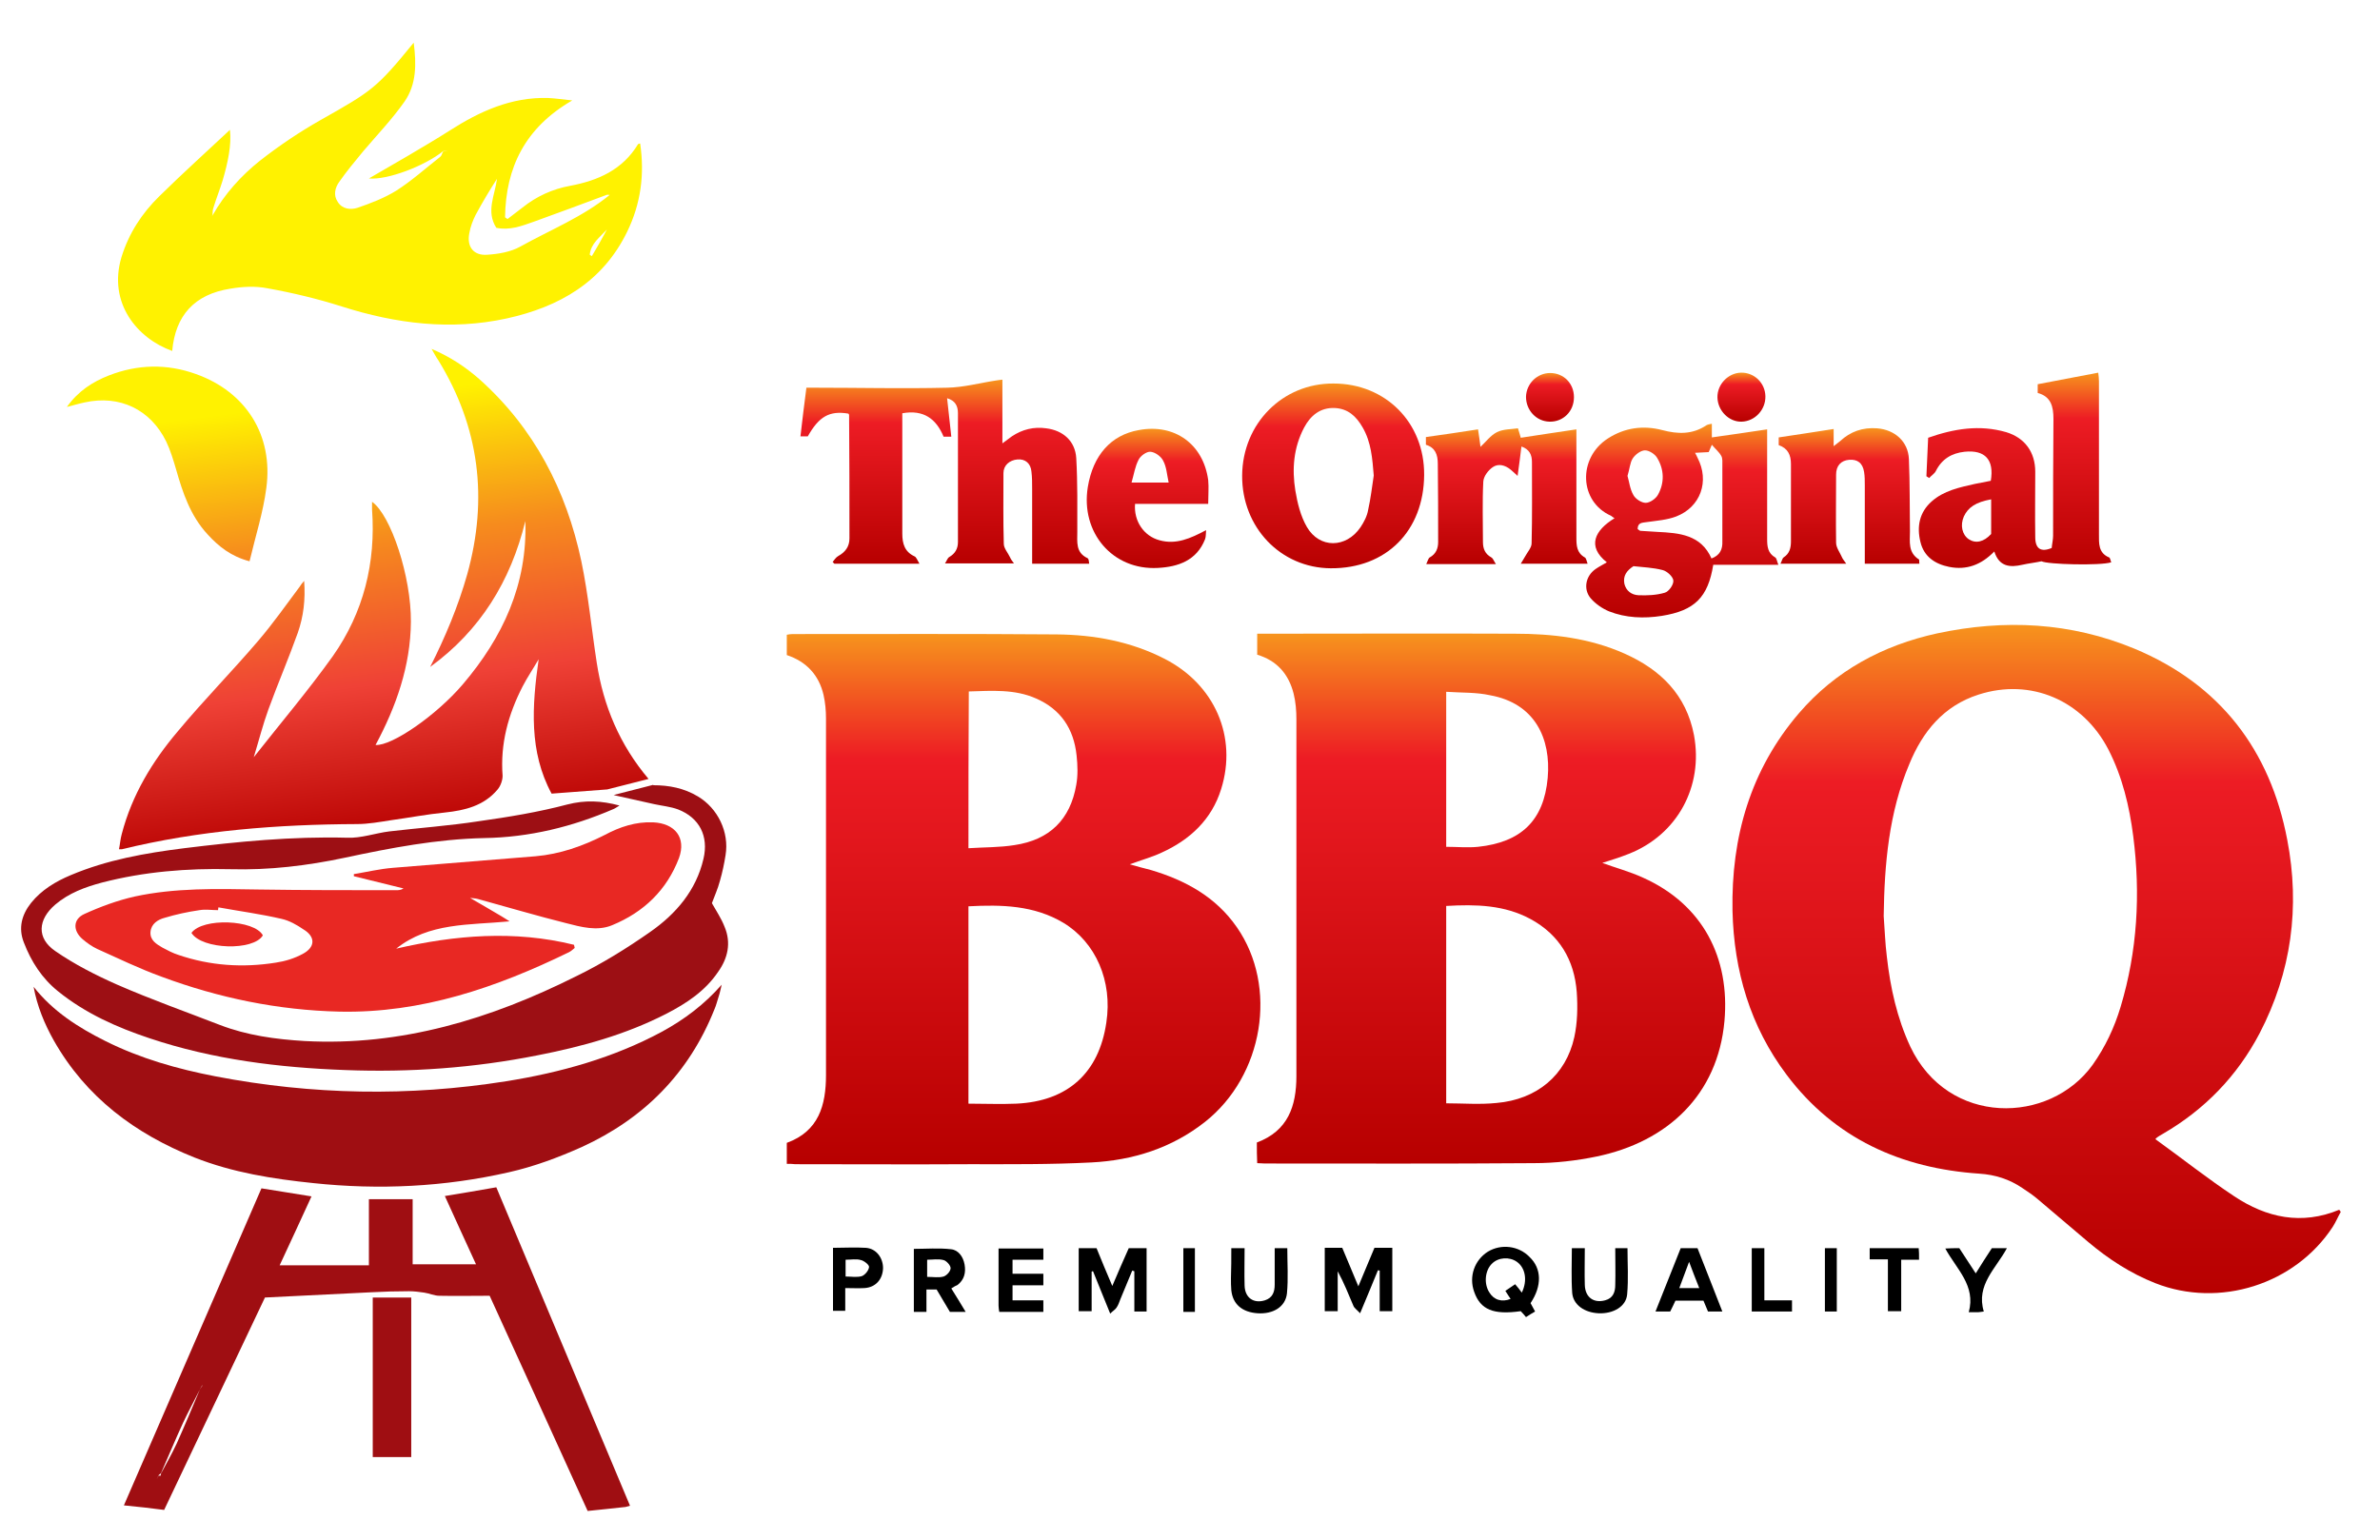
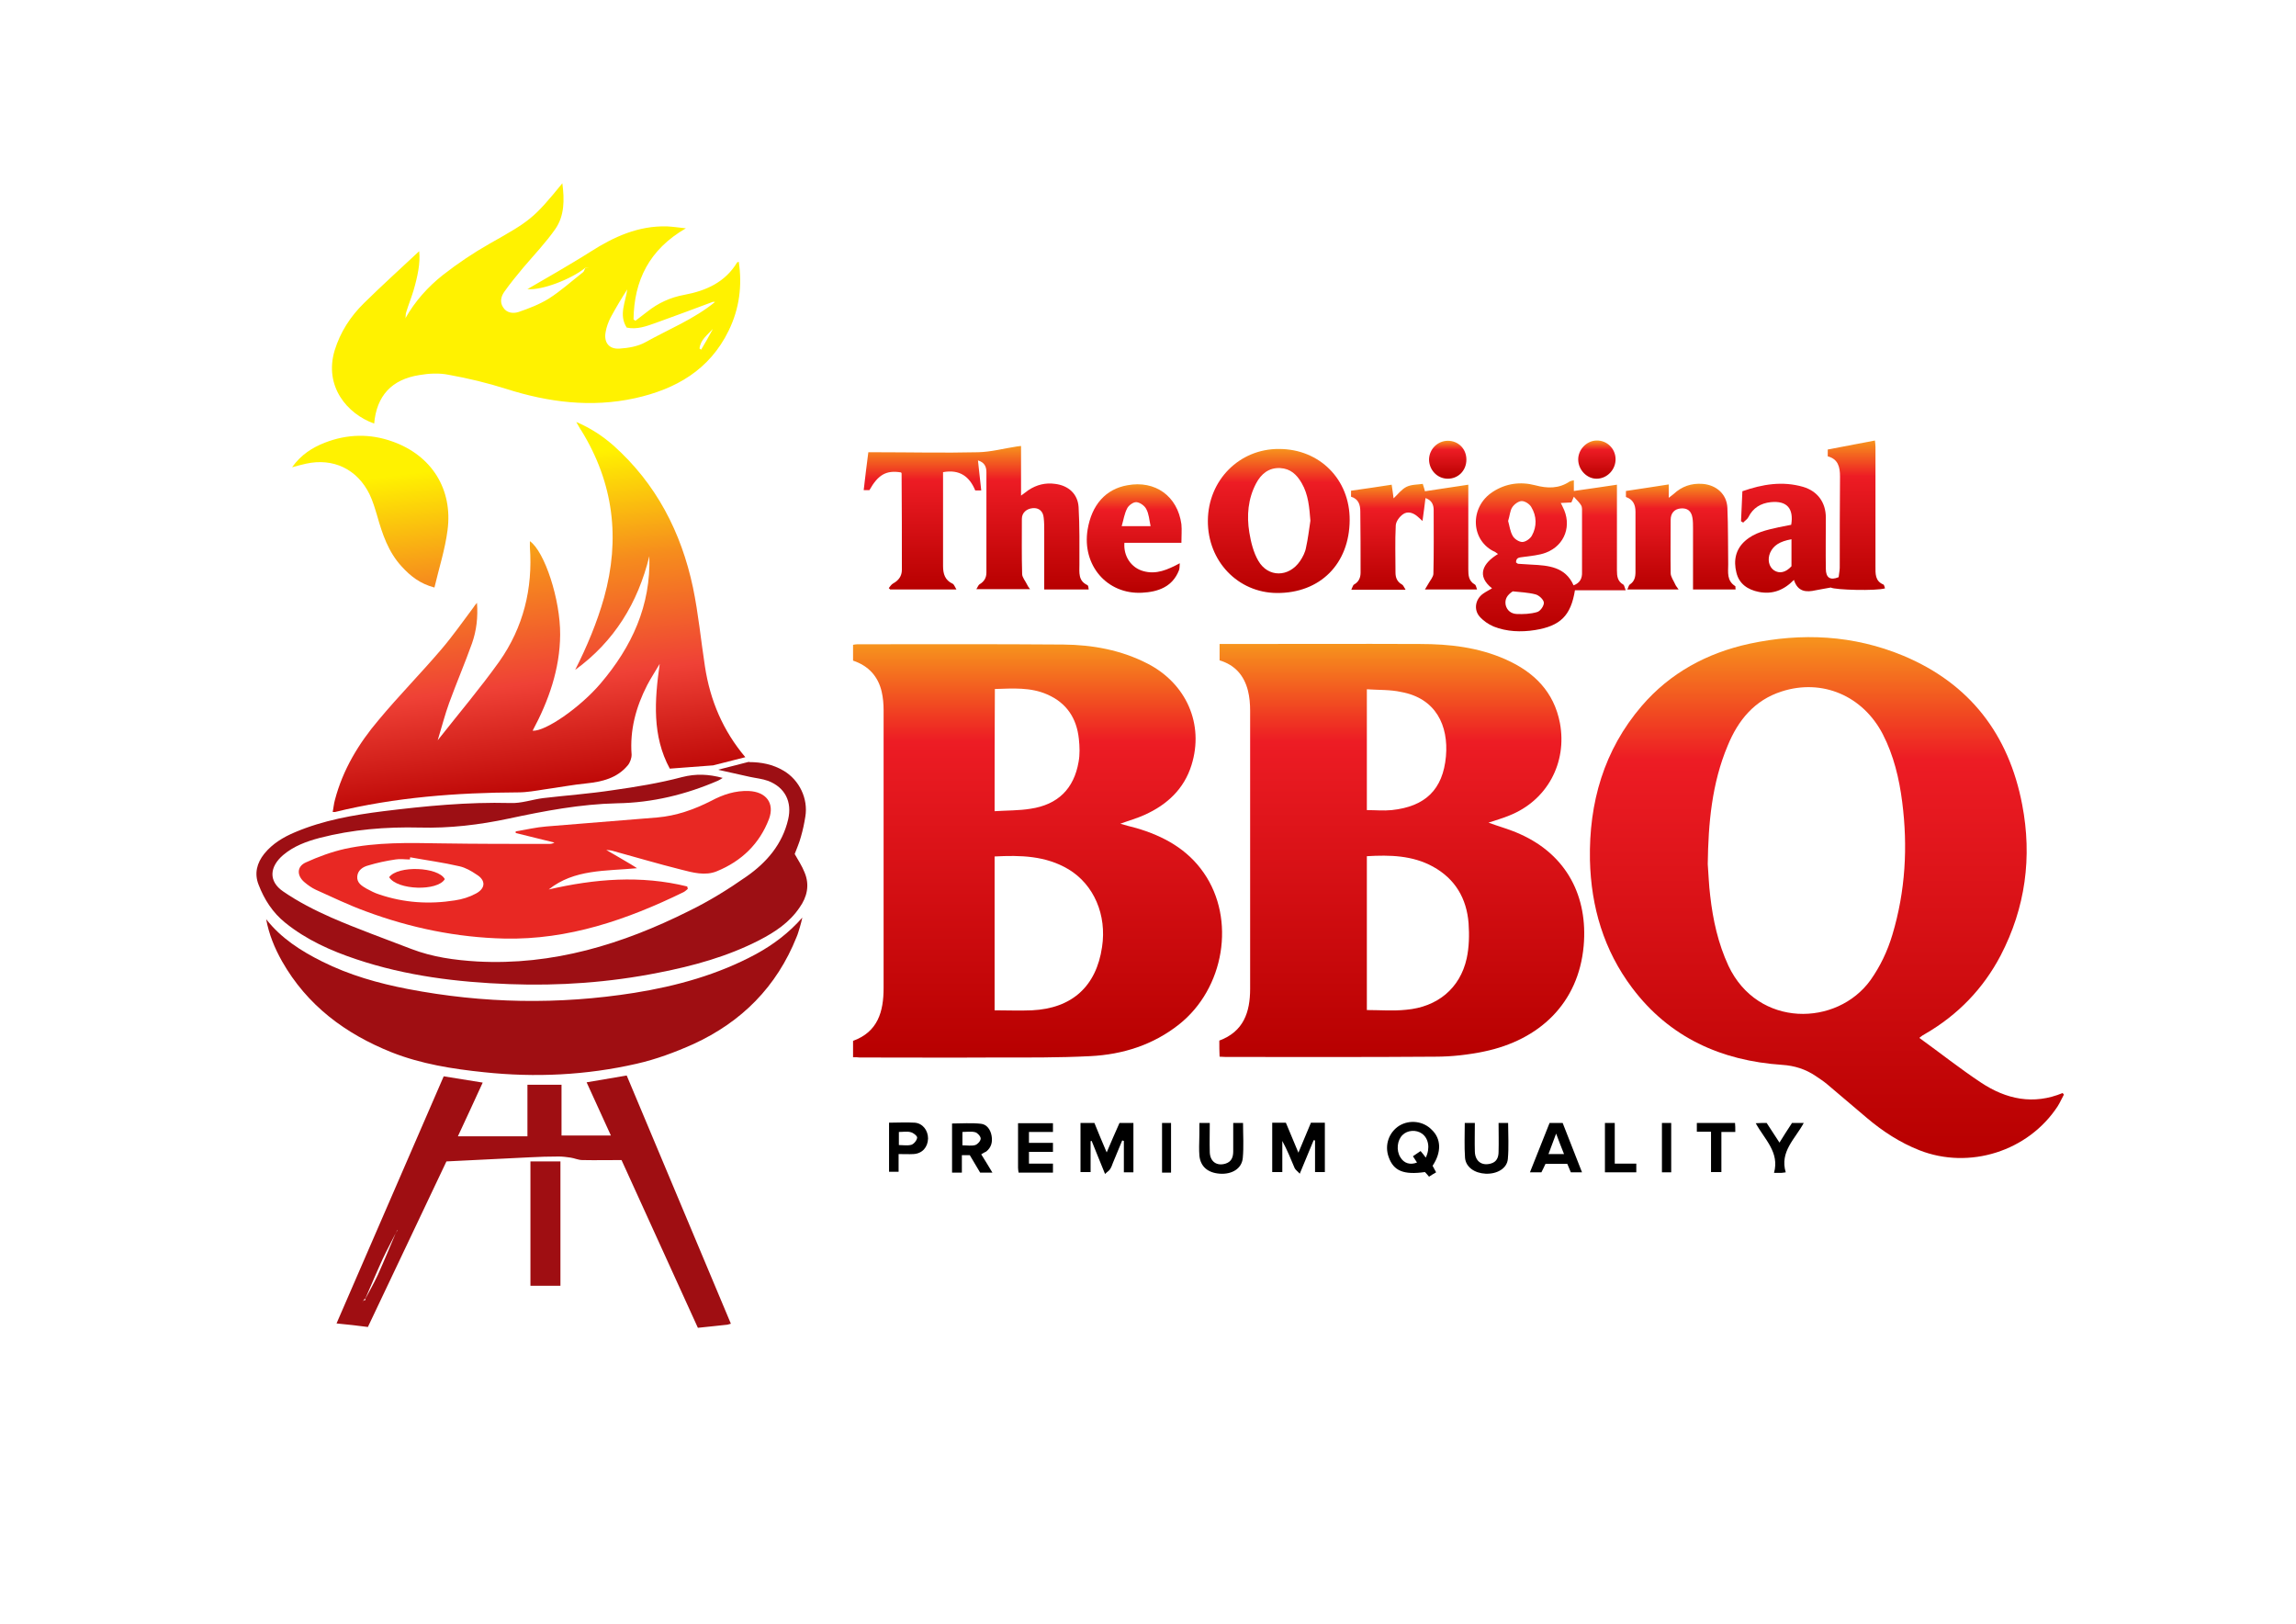
- <svg xmlns="http://www.w3.org/2000/svg" version="1.1" id="Layer_1" x="0px" y="0px" viewBox="88 55 680 440" style="enable-background:new 88 55 680 440;" xml:space="preserve" role="img" aria-labelledby="logo-title">
+ <svg xmlns="http://www.w3.org/2000/svg" version="1.1" id="Layer_1" x="0px" y="0px" viewBox="0 0 841.9 595.3" style="enable-background:new 0 0 841.9 595.3;" xml:space="preserve" role="img" aria-labelledby="logo-title">
  <style type="text/css">
	.st0{fill:url(#SVGID_1_);}
	.st1{fill:#9D0F14;}
	.st2{fill:url(#SVGID_2_);}
	.st3{fill:#9F0E12;}
	.st4{fill:#E82823;}
	.st5{fill:url(#SVGID_3_);}
	.st6{fill:url(#SVGID_4_);}
	.st7{fill:url(#SVGID_5_);}
	.st8{fill:url(#SVGID_6_);}
	.st9{fill:url(#SVGID_7_);}
	.st10{fill:url(#SVGID_8_);}
	.st11{fill:url(#SVGID_9_);}
	.st12{fill:url(#SVGID_10_);}
	.st13{fill:url(#SVGID_11_);}
	.st14{fill:url(#SVGID_12_);}
	.st15{fill:url(#SVGID_13_);}
	.st16{fill:url(#SVGID_14_);}
	.st17{fill:url(#SVGID_15_);}
</style>
  <g>
    <linearGradient id="SVGID_1_" gradientUnits="userSpaceOnUse" x1="198.496" y1="295.13" x2="171.688" y2="75.301">
      <stop offset="2.663895e-07" style="stop-color:#B70000" />
      <stop offset="0.202" style="stop-color:#EF4136" />
      <stop offset="0.389" style="stop-color:#F68C1D" />
      <stop offset="0.571" style="stop-color:#FFF200" />
    </linearGradient>
    <path class="st0" d="M258.5,244.4c-1.5-9.7-2.4-19.4-4.4-29c-4.3-20.3-13.5-38.1-29.2-52.1c-3.9-3.4-8.2-6.3-13.6-8.6   c0.9,1.5,1.3,2.4,1.9,3.2c11.8,19.2,14.3,39.6,8.3,61.2c-2.6,9.2-6.3,18-10.6,26.5c14.3-10.4,23-24.5,27.2-41.7   c0.6,18.1-6.4,33.2-17.9,46.7c-7.5,8.8-20.2,17.6-24.9,17.3c5.9-11,10-22.6,10.1-35.2c0.1-12.9-5.7-30.5-11.1-34.3   c0,0.8,0,1.5,0,2.2c1.1,15.2-2.4,29.4-11.2,41.9c-7,9.8-14.8,19-22.6,28.9c1.5-4.9,2.6-9.3,4.2-13.7c2.7-7.4,5.8-14.6,8.4-21.9   c1.6-4.6,2.2-9.4,1.8-14.8c-0.7,0.8-1,1.2-1.3,1.7c-3.9,5.2-7.6,10.5-11.8,15.4c-7.5,8.8-15.6,17-23,25.9   c-7.3,8.6-13.1,18.2-16,29.3c-0.4,1.4-0.5,2.9-0.8,4.4c0.5,0,0.7,0,0.8,0c22.1-5.4,44.6-7.1,67.2-7.2c3.2,0,6.5-0.6,9.7-1.1   c5.1-0.7,10.3-1.7,15.4-2.2c5.7-0.6,11.1-1.9,15-6.5c0.9-1,1.5-2.7,1.5-4c-0.7-9.1,1.6-17.5,5.7-25.5c1.4-2.7,3.1-5.2,4.6-7.8   c-1.9,13.4-2.8,26.4,3.7,38.4c5.5-0.4,10.7-0.8,15.9-1.2l11.8-3C265.1,267.9,260.4,256.8,258.5,244.4z" />
    <g>
      <path class="st1" d="M295,319.8c-0.9-2.3-2.3-4.4-3.6-6.7c0.7-1.9,1.7-4.1,2.3-6.4c0.7-2.4,1.2-4.8,1.6-7.3    c1.1-6.6-2.2-13.4-7.9-16.8c-4-2.4-8.3-3.2-12.7-3.2c0,0,0,0-0.1-0.1l-11.3,2.9c0.1,0,0.2,0,0.4,0.1c3.7,0.8,7.5,1.7,11.2,2.5    c2.3,0.5,4.6,0.7,6.8,1.5c6.2,2.4,8.8,7.7,7.3,14.1c-2.1,9.1-7.9,15.8-15.2,20.9c-6.7,4.7-13.8,9.1-21.2,12.7    c-24.4,12.2-49.9,20-77.6,18.5c-8.3-0.5-16.4-1.6-24.2-4.6c-9.8-3.8-19.7-7.3-29.3-11.5c-6.1-2.7-12.2-5.8-17.7-9.6    c-5.4-3.7-5-9,0-13.3c3.9-3.3,8.5-5,13.4-6.3c12-3.1,24.3-4.1,36.7-3.8c11,0.3,21.9-1,32.7-3.3c13.1-2.8,26.2-5.3,39.7-5.6    c12.9-0.2,25.2-3.2,37-8.3c0.5-0.2,1-0.6,1.7-1c-5.2-1.4-9.8-1.6-14.9-0.3c-8.3,2.2-16.9,3.6-25.4,4.8c-8.5,1.3-17,1.9-25.5,2.9    c-4,0.5-8.1,2-12.1,1.8c-15.6-0.4-31.1,1.1-46.5,3c-11.1,1.4-22,3.3-32.4,7.7c-4.3,1.8-8.3,4.2-11.3,7.9    c-2.7,3.4-3.7,7.2-2.1,11.3c2.1,5.5,5.2,10.3,9.8,14c7.8,6.3,16.8,10.3,26.1,13.4c18.2,6.1,37,8.4,56,9.1    c18.4,0.7,36.7-0.6,54.8-4.2c12.8-2.5,25.2-5.9,36.9-11.9c5.8-3,11.1-6.5,14.8-12C295.9,328.9,297,324.5,295,319.8z" />
      <path class="st1" d="M228.3,354.3c-0.1-0.2-0.2-0.5-0.3-0.7c3.3-1.8,6.5-3.5,9.8-5.3C236,352.7,232.5,354.2,228.3,354.3z" />
      <path class="st1" d="M257.4,347.9c-3.2,1-6.6,2-10,3c4.2-5.2,8.1-10.7,15.4-12.2C261,341.8,259.3,344.7,257.4,347.9z" />
      <path class="st1" d="M280.6,337c-2.5,1.6-5.3,2.8-8,4.3c0,0-0.1,0.1-0.1,0.1l0,0.1l0-0.1c0.1,0,0.1,0,0.2-0.1    c3.5-5,7.1-10,10.6-15c0.2,0.1,0.4,0.1,0.7,0.2c0.5,2,1,4,1.6,6.5C284,334.2,282.4,335.8,280.6,337z" />
    </g>
    <linearGradient id="SVGID_2_" gradientUnits="userSpaceOnUse" x1="217.837" y1="292.772" x2="191.029" y2="72.942">
      <stop offset="2.663895e-07" style="stop-color:#B70000" />
      <stop offset="0.202" style="stop-color:#EF4136" />
      <stop offset="0.389" style="stop-color:#F68C1D" />
      <stop offset="0.571" style="stop-color:#FFF200" />
    </linearGradient>
    <path class="st2" d="M148.7,116.6c3.5-6.2,8.2-11.4,13.6-15.7c5.5-4.3,11.3-8.2,17.3-11.6c14.7-8.3,16-9.1,26.6-22.1   c0.8,6.1,0.8,11.9-2.6,16.8c-3.5,5-7.8,9.5-11.8,14.2c-2.4,2.9-4.8,5.8-6.9,8.8c-1.2,1.7-1.7,3.8-0.4,5.7c1.3,2.1,3.7,2.3,5.6,1.7   c3.8-1.3,7.7-2.8,11.1-4.9c4.4-2.8,8.4-6.4,12.6-9.7c0.4-0.3,0.5-1,0.8-1.5c0.5-0.1,1-0.2,1.5-0.3c0,0-0.1,0.1-0.1,0.1   c0-0.1,0-0.1,0-0.2c0,0,0.1,0.1,0.1,0.1c-0.5,0.1-1,0.1-1.5,0.2c-5.2,4.2-15.9,8.3-21.2,7.8c4-2.3,7.6-4.4,11.2-6.5   c4-2.4,8-4.7,11.9-7.2c8.6-5.5,17.6-9.6,28.1-9.3c2,0.1,4.1,0.4,6.9,0.7c-13.5,7.8-19,19.2-19.2,33.4c0.2,0.2,0.5,0.3,0.7,0.5   c1.4-1.1,2.9-2.2,4.3-3.3c4-3.2,8.6-5.3,13.6-6.2c8-1.5,15-4.6,19.4-11.9c0.1-0.1,0.3-0.1,0.6-0.2c1.3,8.8,0.2,17.2-3.7,25.2   c-7,14.4-19.4,21.5-34.4,24.8c-16,3.5-31.7,1.5-47.1-3.4c-6.9-2.2-14-3.9-21.2-5.2c-3.5-0.7-7.2-0.5-10.7,0.1   c-10.2,1.6-15.7,7.6-16.6,17.8c-10-3.6-18.4-13.7-14.5-26.8c2.1-6.8,5.8-12.5,10.8-17.4c6.7-6.6,13.7-12.9,20.2-19   c0.5,4.3-0.6,9.4-2.1,14.5c-0.8,2.6-1.8,5.1-2.6,7.7C148.7,115,148.8,115.8,148.7,116.6c0-0.1,0-0.1-0.1-0.1   C148.6,116.6,148.6,116.6,148.7,116.6z M261.4,120.6c-2,2.2-4.6,4-4.9,7.2c0.2,0.1,0.4,0.3,0.6,0.4   C258.6,125.7,260,123.2,261.4,120.6C261.4,120.7,261.4,120.6,261.4,120.6z M262.2,110.7c-0.3,0-0.7-0.1-0.9,0   c-7,2.6-13.9,5.2-20.9,7.7c-3.4,1.2-6.8,2.5-10.6,1.7c-3-4.7-0.4-9.3,0.2-14c-2.2,3.4-4.2,6.8-6.1,10.3c-0.8,1.6-1.5,3.4-1.8,5.2   c-0.8,3.9,1.2,6.5,5.1,6.2c3.2-0.2,6.7-0.8,9.4-2.3C245.2,120.7,254.5,117,262.2,110.7c0,0-0.1,0-0.1,0c0-0.1,0-0.1,0-0.2   C262.2,110.6,262.2,110.7,262.2,110.7z" />
    <path class="st3" d="M97.6,337c5.5,7,12.7,11.6,20.5,15.5c10,5,20.6,8,31.5,10.1c27.6,5.3,55.2,5.8,83,1.4   c15.6-2.5,30.7-6.7,44.6-14.2c6.4-3.5,12.1-7.8,17-13.4c-0.3,1.2-0.5,2.3-0.9,3.5c-0.4,1.2-0.7,2.5-1.2,3.6   c-7.3,18.3-20.2,31.2-37.9,39.3c-6.7,3-13.7,5.6-20.8,7.2c-18.4,4.2-37.1,5.1-55.9,3.1c-11.6-1.2-23-3-33.9-7.3   c-17-6.8-31-17.2-40.2-33.4C100.7,347.6,98.6,342.5,97.6,337z" />
    <path class="st4" d="M274.6,290c-5-0.2-9.5,1.3-13.8,3.6c-6.3,3.2-12.8,5.5-19.8,6.1c-13.6,1.1-27.1,2.2-40.7,3.3   c-3.8,0.3-7.5,1.2-11.2,1.8c0,0.2,0,0.4,0,0.6c4.7,1.2,9.5,2.3,14.2,3.5c-0.8,0.5-1.5,0.5-2.2,0.5c-13.2,0-26.3,0-39.4-0.2   c-11.8-0.2-23.6-0.5-35.2,2c-4.9,1.1-9.8,2.9-14.4,5c-3.3,1.5-3.3,4.8-0.5,7.2c1.3,1.1,2.7,2.1,4.2,2.8c6,2.7,12,5.6,18.3,7.9   c16.4,6.1,33.4,9.6,50.9,10c23.4,0.5,44.9-6.9,65.6-17c0.6-0.3,1.1-0.8,1.6-1.2c-0.1-0.3-0.1-0.6-0.2-0.9   c-17-4.2-33.9-2.8-50.8,1.1c9.4-7.5,20.8-6.7,32.4-7.8c-1.2-0.8-1.8-1.1-2.4-1.5c-3-1.8-6-3.5-8.9-5.2c0.7,0.1,1.5,0.1,2.2,0.3   c8.4,2.3,16.8,4.8,25.2,6.9c4.3,1.1,8.9,2.4,13.2,0.6c9-3.7,15.6-10,19.1-19.2C284.1,294.4,280.9,290.3,274.6,290z M174.5,327.6   c-2.4,1.3-5,2.1-7.7,2.5c-9.4,1.5-18.7,0.9-27.8-2.2c-1.6-0.5-3.1-1.3-4.6-2.1c-1.7-1-3.6-2.1-3.4-4.5c0.2-2.3,2.1-3.5,4-4   c3.3-1,6.6-1.7,10-2.2c1.7-0.3,3.5,0,5.3,0c0-0.3,0.1-0.6,0.1-0.8c6,1.1,12.1,1.9,18.1,3.3c2.2,0.5,4.3,1.7,6.2,3   C178.2,322.7,178.1,325.7,174.5,327.6z" />
    <path class="st3" d="M123.4,485.2c13.2-30.4,26.2-60.4,39.3-90.6c4.8,0.8,9.5,1.5,14.3,2.3c-3,6.6-6,13-9.1,19.7   c8.6,0,16.9,0,25.5,0c0-6.3,0-12.4,0-18.9c4.1,0,8.2,0,12.5,0c0,6,0,12.2,0,18.6c6,0,11.9,0,18.1,0c-3-6.5-5.9-12.9-8.9-19.5   c4.9-0.8,9.6-1.6,14.7-2.5c12.7,30.2,25.4,60.5,38.2,91c-0.8,0.2-1.2,0.4-1.7,0.4c-3.4,0.4-6.8,0.7-10.4,1.1   c-9.3-20.5-18.6-40.9-28-61.5c-4.8,0-9.6,0.1-14.4,0c-1.4,0-2.9-0.7-4.3-0.9c-1.4-0.2-2.9-0.4-4.3-0.4c-3.6,0-7.2,0.1-10.8,0.3   c-10,0.5-20.1,1-30.4,1.5c-9.4,19.9-19.1,40.2-28.8,60.7C131.2,486,127.5,485.6,123.4,485.2z M132.8,477.7c0.2-0.3,0.3-0.7,0.5-1   c0.2,0,0.4,0,0.6,0c0-0.2,0.1-0.4,0.1-0.6c1.5-2.8,3.1-5.6,4.5-8.6c2.3-5.1,4.4-10.2,6.6-15.4c0.2-0.4,0.5-0.7,0.7-1.1   c0,0,0-0.1-0.1-0.1c0,0,0,0.1,0,0.1c-0.2,0.4-0.4,0.7-0.6,1.1c-1.6,3.2-3.3,6.3-4.8,9.5c-2.2,4.8-4.2,9.6-6.3,14.4   c-0.2,0.2-0.5,0.4-0.7,0.6C133.1,477.1,132.9,477.4,132.8,477.7C132.8,477.9,132.9,477.9,132.8,477.7   C132.8,478,132.8,477.9,132.8,477.7z" />
    <linearGradient id="SVGID_3_" gradientUnits="userSpaceOnUse" x1="150.534" y1="300.979" x2="123.726" y2="81.15">
      <stop offset="2.663895e-07" style="stop-color:#B70000" />
      <stop offset="0.202" style="stop-color:#EF4136" />
      <stop offset="0.389" style="stop-color:#F68C1D" />
      <stop offset="0.571" style="stop-color:#FFF200" />
    </linearGradient>
    <path class="st5" d="M107.1,171.3c3.3-4.6,7.4-7.2,12-9c8.2-3.2,16.6-3.4,24.9-0.4c14.3,5.1,22.1,17.5,20.1,32.5   c-0.9,7-3.1,13.8-4.8,21c-5.3-1.4-8.8-4.2-12-7.7c-4.9-5.3-7.1-11.9-9-18.6c-0.8-2.7-1.6-5.4-2.8-7.9c-4.5-9.2-13.3-13.4-23.3-11.2   C110.7,170.3,109.1,170.8,107.1,171.3z" />
    <path class="st3" d="M194.5,425.8c3.5,0,7.2,0,11,0c0,15.1,0,30.3,0,45.6c-3.7,0-7.1,0-11,0C194.5,456.2,194.5,441.1,194.5,425.8z" />
    <path d="M466.5,411.6c1.7,0,3.3,0,5,0c1.5,3.5,2.9,7,4.6,11c1.7-4,3.1-7.5,4.6-11c1.7,0,3.3,0,5.1,0c0,6,0,12,0,18.1c-1.1,0-2.2,0-3.6,0   c0-3.9,0-7.7,0-11.6c-0.2,0-0.4-0.1-0.5-0.1c-1.6,3.9-3.2,7.8-5.1,12.3c-0.8-0.9-1.6-1.4-1.9-2.1c-1.4-3.3-2.7-6.6-4.5-9.9   c0,3.8,0,7.5,0,11.4c-1.4,0-2.5,0-3.7,0C466.5,423.7,466.5,417.7,466.5,411.6z" />
    <path d="M405.2,430.4c-1.8-4.5-3.4-8.3-4.9-12.1c-0.1,0-0.3,0-0.4,0.1c0,3.7,0,7.4,0,11.3c-1.3,0-2.4,0-3.7,0c0-5.9,0-11.9,0-18   c1.7,0,3.4,0,5.1,0c1.4,3.4,2.8,6.9,4.5,10.8c1.6-3.8,3.1-7.2,4.7-10.8c1.6,0,3.2,0,5.1,0c0,6.1,0,12,0,18.1c-1.1,0-2.2,0-3.5,0   c0-3.9,0-7.7,0-11.5c-0.2-0.1-0.4-0.1-0.6-0.2c-1.1,2.7-2.3,5.5-3.4,8.2c-0.3,0.8-0.6,1.7-1.1,2.4   C406.6,429.3,406,429.6,405.2,430.4z" />
    <path d="M525.3,427.4c0.4,0.8,0.8,1.4,1.3,2.4c-0.9,0.5-1.7,1-2.6,1.6c-0.5-0.6-1-1.2-1.5-1.7c-7.8,1.1-11.5-0.4-13.3-5.5   c-1.6-4.4,0.1-9.1,3.9-11.5c3.8-2.3,8.8-1.7,11.9,1.5C528.5,417.5,528.6,422.5,525.3,427.4z M522.8,424.4c1.7-3.5,1-7.1-1.4-8.8   c-2.1-1.5-5.3-1.3-7.1,0.5c-2,1.9-2.4,5.7-0.8,8.2c1.3,2.2,3.6,2.9,6.1,1.9c-0.5-0.7-0.9-1.4-1.5-2.3c1-0.7,1.9-1.3,2.8-1.9   C521.7,422.9,522.2,423.6,522.8,424.4z" />
    <path d="M359.8,423.2c1.4,2.3,2.7,4.3,4.1,6.7c-1.7,0-2.9,0-4.5,0c-1.2-2-2.5-4.2-3.8-6.4c-0.9,0-1.8,0-2.9,0c0,2.2,0,4.2,0,6.4   c-1.3,0-2.4,0-3.6,0c0-5.9,0-11.9,0-18c3.5,0,7.1-0.3,10.6,0.1c2.1,0.2,3.5,2.1,3.9,4.4c0.4,2.3-0.1,4.3-2,5.8   C361.1,422.4,360.6,422.7,359.8,423.2z M352.9,419.9c1.7,0,3.3,0.3,4.7-0.1c0.9-0.3,2-1.5,2-2.4c0-0.8-1.2-2.1-2-2.3   c-1.5-0.4-3.1-0.1-4.7-0.1C352.9,416.7,352.9,418.1,352.9,419.9z" />
    <path d="M565.2,429.8c-1.4,0-2.6,0-4.2,0c2.4-6.1,4.8-12.1,7.2-18.1c1.6,0,3.1,0,4.8,0c2.3,5.9,4.7,11.9,7.1,18.1   c-1.5,0-2.7,0-4.1,0c-0.4-0.9-0.8-1.9-1.3-3.1c-2.6,0-5.2,0-8,0C566.2,427.7,565.8,428.7,565.2,429.8z M570.6,415.6   c-1,2.7-1.9,5.1-2.8,7.5c2,0,3.7,0,5.7,0C572.5,420.6,571.6,418.3,570.6,415.6z" />
    <path d="M439.8,411.7c1.4,0,2.5,0,3.8,0c0,3.7-0.1,7.2,0,10.7c0.1,3.5,2.6,5.2,5.8,4.2c2.2-0.7,2.8-2.4,2.8-4.5c0-3.4,0-6.8,0-10.4   c1.3,0,2.4,0,3.6,0c0,4.4,0.3,8.7-0.1,12.9c-0.4,3.9-4,6-8.4,5.7c-4.4-0.3-7.1-2.6-7.5-6.6c-0.1-1.1-0.1-2.2-0.1-3.4   C439.8,417.5,439.8,414.7,439.8,411.7z" />
    <path d="M553,411.7c0,4.4,0.3,8.8-0.1,13.2c-0.3,3.5-4,5.6-8.2,5.4c-4-0.2-7.2-2.4-7.5-5.8c-0.3-4.2-0.1-8.4-0.1-12.8   c1.2,0,2.2,0,3.7,0c0,3.6-0.1,7,0,10.5c0.1,3.5,2.5,5.3,5.8,4.4c2.3-0.6,2.9-2.4,2.9-4.4c0.1-3.4,0-6.9,0-10.5   C550.8,411.7,551.9,411.7,553,411.7z" />
    <path d="M386.1,411.8c0,1,0,1.9,0,3.2c-3,0-5.8,0-8.8,0c0,1.5,0,2.6,0,4c3,0,5.8,0,8.8,0c0,1.1,0,2.1,0,3.3c-2.9,0-5.8,0-8.8,0   c0,1.5,0,2.8,0,4.3c2.9,0,5.8,0,8.8,0c0,1.3,0,2.3,0,3.3c-4.3,0-8.4,0-12.6,0c-0.1-0.7-0.2-1.2-0.2-1.8c0-5.4,0-10.7,0-16.3   C377.6,411.8,381.7,411.8,386.1,411.8z" />
    <g>
      <linearGradient id="SVGID_4_" gradientUnits="userSpaceOnUse" x1="669.912" y1="424.527" x2="669.912" y2="233.57">
        <stop offset="2.663895e-07" style="stop-color:#B70000" />
        <stop offset="0.765" style="stop-color:#ED1C24" />
        <stop offset="1" style="stop-color:#F7941D" />
      </linearGradient>
      <path class="st6" d="M756.8,401.3c-0.8,1.4-1.4,2.9-2.3,4.3c-10.8,16.5-32.4,23.3-50.7,16.1c-7.1-2.8-13.4-6.9-19.2-11.8    c-4.9-4.1-9.6-8.2-14.5-12.3c-1.3-1.1-2.8-2.1-4.3-3.1c-3.7-2.5-7.7-3.8-12.3-4.1c-22.3-1.5-41.3-10-55-28.2    c-10.4-13.8-15.1-29.7-15.5-46.9c-0.4-21,5.1-40.3,19-56.5c10.4-12.1,23.9-19.4,39.5-22.8c19.2-4.1,38.1-3.2,56.4,4.4    c24.4,10.2,38.7,28.9,43.6,54.6c3.7,19.2,1.2,37.8-7.9,55.3c-6.4,12.2-15.7,21.8-27.6,28.7c-0.7,0.4-1.4,0.8-2,1.3    c-0.1,0-0.1,0.1-0.1,0.3c7.5,5.4,14.8,11.2,22.5,16.3c9.2,6.1,19.2,8.3,30,3.8C756.4,400.9,756.6,401.1,756.8,401.3z M626.2,316.8    c0.3,3.8,0.4,7.7,0.9,11.6c1,8.9,2.9,17.5,6.7,25.7c10.8,22.8,39.8,22.3,52.1,5.2c3.6-5.1,6.2-10.6,8-16.6    c4.8-16,5.7-32.3,3.6-48.7c-1.1-8.6-3.1-17-7.1-24.8c-7.3-14.1-22.2-20.5-37.1-15.7c-10,3.2-16,10.6-19.8,19.9    C627.7,287.2,626.4,301.8,626.2,316.8z" />
      <linearGradient id="SVGID_5_" gradientUnits="userSpaceOnUse" x1="514.006" y1="387.637" x2="514.006" y2="236.135">
        <stop offset="2.663895e-07" style="stop-color:#B70000" />
        <stop offset="0.765" style="stop-color:#ED1C24" />
        <stop offset="1" style="stop-color:#F7941D" />
      </linearGradient>
      <path class="st7" d="M447.1,381.5c8.9-3.3,11.3-10.4,11.3-19c0-34,0-67.9,0-101.9c0-2.5-0.2-5-0.8-7.4c-1.4-5.5-4.7-9.4-10.4-11.1    c0-1.9,0-3.8,0-6c0.9,0,1.8,0,2.6,0c23.6,0,47.3-0.1,70.9,0c10.8,0,21.4,1.2,31.5,5.7c10.3,4.6,17.6,11.8,19.8,23.3    c2.7,14.6-4.7,28.4-18.6,33.9c-2.5,1-5.1,1.8-7.6,2.6c3.8,1.4,7.9,2.5,11.6,4.2c17.2,7.7,24.9,23,23.3,41    c-1.9,21.1-16.3,34.5-36.5,38.7c-5.8,1.2-11.9,1.9-17.9,1.9c-25.6,0.2-51.3,0.1-76.9,0.1c-0.7,0-1.4-0.1-2.2-0.1    C447.1,385.4,447.1,383.5,447.1,381.5z M501.2,370.3c4.8,0,9.6,0.4,14.4-0.1c11.5-1,19.8-7.9,22.2-18.8c0.9-4.1,1-8.6,0.7-12.9    c-0.7-9.1-4.9-16.3-13.1-20.8c-7.5-4.1-15.7-4.3-24.2-3.8C501.2,332.8,501.2,351.6,501.2,370.3z M501.2,252.7    c0,15.2,0,29.8,0,44.3c3.2,0,6.1,0.3,9.1,0c12.3-1.3,18.8-7.5,19.9-19.7c1-11.3-3.7-21.3-16.4-23.6    C509.8,252.8,505.6,253,501.2,252.7z" />
      <linearGradient id="SVGID_6_" gradientUnits="userSpaceOnUse" x1="380.545" y1="387.63" x2="380.545" y2="236.156">
        <stop offset="2.663895e-07" style="stop-color:#B70000" />
        <stop offset="0.765" style="stop-color:#ED1C24" />
        <stop offset="1" style="stop-color:#F7941D" />
      </linearGradient>
      <path class="st8" d="M312.8,387.6c0-2.1,0-4,0-6c9.1-3.3,11.2-10.7,11.2-19.4c0-34,0-67.9,0-101.9c0-2.2-0.2-4.5-0.7-6.7    c-1.3-5.6-4.8-9.5-10.5-11.4c0-1.9,0-3.8,0-5.8c0.5-0.1,1.1-0.2,1.6-0.2c25.2,0,50.3-0.1,75.5,0.1c10.7,0.1,21.2,2,30.9,7    c14.2,7.3,20.8,22.2,16.1,37.2c-2.7,8.7-8.9,14.5-17.1,18.2c-2.8,1.3-5.8,2.1-9,3.3c2,0.6,4,1.1,5.9,1.6    c9.9,2.9,18.7,7.7,24.7,16.4c11.8,17,7.6,42.4-9.1,55.6c-9.5,7.5-20.6,11-32.5,11.6c-11.6,0.6-23.2,0.5-34.8,0.5    c-16.6,0.1-33.2,0-49.8,0C314.5,387.6,313.8,387.6,312.8,387.6z M364.7,370.4c4.6,0,9.2,0.2,13.7,0c14.7-0.7,23.6-8.8,25.7-23.2    c1.8-11.8-3-22.9-12.3-28.5c-8.4-5-17.6-5.2-27.1-4.7C364.7,332.9,364.7,351.6,364.7,370.4z M364.7,297.4    c4.6-0.3,8.9-0.2,13.2-0.9c10-1.5,15.9-7.3,17.6-17.2c0.5-2.7,0.4-5.6,0.1-8.4c-0.8-7.6-4.5-13.2-11.6-16.3    c-6.1-2.7-12.6-2.2-19.2-2C364.7,267.5,364.7,282.2,364.7,297.4z" />
      <linearGradient id="SVGID_7_" gradientUnits="userSpaceOnUse" x1="357.99" y1="216.138" x2="357.99" y2="163.51">
        <stop offset="2.663895e-07" style="stop-color:#B70000" />
        <stop offset="0.765" style="stop-color:#ED1C24" />
        <stop offset="1" style="stop-color:#F7941D" />
      </linearGradient>
      <path class="st9" d="M399.2,216.1c-5.7,0-11,0-16.3,0c0-7.2,0-14.2,0-21.3c0-1.7,0-3.4-0.2-5c-0.2-2.4-1.8-3.7-4-3.5    c-2.3,0.2-4,1.7-4,3.9c0,6.7-0.1,13.5,0.1,20.2c0,1.3,1.2,2.6,1.8,3.9c0.2,0.5,0.5,0.9,1.1,1.7c-6.7,0-13,0-19.7,0    c0.5-0.7,0.7-1.5,1.2-1.8c1.7-1,2.5-2.4,2.5-4.3c0-12.3,0-24.5,0-36.8c0-2-0.7-3.6-3.1-4.3c0.4,3.8,0.8,7.4,1.2,11    c-0.8,0-1.4,0-2.2,0c-2.1-5.1-5.7-7.8-11.8-6.7c0,3.8,0,7.6,0,11.3c0,7.7,0,15.4,0,23.1c0,2.9,0.7,5.2,3.5,6.5    c0.5,0.2,0.8,1.1,1.4,2.1c-8.5,0-16.4,0-24.3,0c-0.2-0.2-0.3-0.3-0.5-0.5c0.5-0.6,0.9-1.3,1.6-1.7c2-1.1,3.2-2.7,3.2-5    c0-11.8,0-23.6-0.1-35.3c0-0.1-0.1-0.3-0.2-0.4c-5.4-0.9-8.4,0.8-11.6,6.5c-0.6,0-1.2,0-2.1,0c0.5-4.6,1.1-9.1,1.7-13.9    c1,0,1.8,0,2.7,0c12.5,0,25,0.3,37.5,0c4.8-0.1,9.5-1.4,14.2-2.1c0.5-0.1,0.9-0.1,1.6-0.2c0,6,0,11.9,0,18.2    c1.1-0.8,1.9-1.4,2.7-2c3-2,6.3-2.8,9.8-2.3c4.9,0.6,8.3,3.7,8.6,8.5c0.4,7,0.3,14.1,0.3,21.1c0,2.9-0.5,5.9,2.9,7.5    C399.1,214.7,399.1,215.4,399.2,216.1z" />
      <linearGradient id="SVGID_8_" gradientUnits="userSpaceOnUse" x1="568.611" y1="231.411" x2="568.611" y2="176.173">
        <stop offset="2.663895e-07" style="stop-color:#B70000" />
        <stop offset="0.765" style="stop-color:#ED1C24" />
        <stop offset="1" style="stop-color:#F7941D" />
      </linearGradient>
      <path class="st10" d="M592.9,177.7c0,3.5,0,6.5,0,9.5c0,7.3,0,14.6,0,21.9c0,2.1,0.2,4,2.3,5.2c0.4,0.2,0.5,1.1,0.9,2.1    c-6.5,0-12.6,0-18.6,0c-1.5,9.3-5.3,13.1-14.7,14.6c-5.1,0.8-10.3,0.6-15.1-1.3c-1.9-0.8-3.8-2.1-5.2-3.7    c-2.2-2.6-1.5-6.4,1.4-8.4c1-0.7,2.2-1.3,3.2-1.9c-5.8-4.6-3.4-9.2,2.2-12.6c-0.4-0.2-0.7-0.5-1-0.7    c-9.1-4-9.6-16.5-0.9-22.1c4.8-3.1,10.1-3.8,15.5-2.4c4.5,1.2,8.7,1.3,12.7-1.4c0.4-0.2,0.9-0.3,1.5-0.4c0,1.3,0,2.4,0,3.9    C582.3,179.3,587.4,178.5,592.9,177.7z M577,214.6c2.4-0.9,3.2-2.6,3.1-4.9c0-7.2,0-14.4,0-21.6c0-1,0.1-2.1-0.3-2.8    c-0.6-1.1-1.7-2-2.7-3.2c-0.5,1.1-0.7,1.6-0.9,2.1c-1.3,0.1-2.5,0.1-3.9,0.2c0.3,0.5,0.5,1,0.7,1.4c3.5,6.7,0.9,14.1-6.1,16.8    c-2.6,1-5.6,1.2-8.4,1.6c-1.3,0.2-2.6,0.1-2.6,2c0.3,0.2,0.6,0.5,0.8,0.5c1.6,0.1,3.2,0.2,4.8,0.3    C567.8,207.3,574,207.8,577,214.6z M553,191c0.5,1.7,0.7,3.8,1.7,5.5c0.6,1.1,2.3,2.2,3.5,2.2c1.2,0,2.9-1.2,3.5-2.3    c1.9-3.4,1.8-7.2-0.2-10.5c-0.6-1.1-2.3-2.2-3.5-2.2c-1.2,0-2.8,1.2-3.5,2.3C553.7,187.2,553.6,189.1,553,191z M554.7,216.8    c-2,1.3-3,2.8-2.6,5c0.5,2.1,2.1,3.2,4,3.3c2.5,0.1,5.1,0,7.5-0.7c1.2-0.3,2.6-2.3,2.5-3.5c-0.1-1.1-1.8-2.7-3.1-3    C560.3,217.2,557.4,217.1,554.7,216.8z" />
      <linearGradient id="SVGID_9_" gradientUnits="userSpaceOnUse" x1="663.536" y1="217.344" x2="663.536" y2="161.547">
        <stop offset="2.663895e-07" style="stop-color:#B70000" />
        <stop offset="0.765" style="stop-color:#ED1C24" />
        <stop offset="1" style="stop-color:#F7941D" />
      </linearGradient>
      <path class="st11" d="M674.2,211.6c0.1-1.2,0.4-2.4,0.4-3.5c0-11.1,0-22.3,0.1-33.4c0-3.5-0.7-6.4-4.5-7.4c0-0.9,0-1.7,0-2.5    c5.8-1.1,11.4-2.2,17.3-3.3c0.1,0.9,0.2,1.6,0.2,2.4c0,14.6,0,29.2,0,43.7c0,2.7-0.2,5.4,2.9,6.7c0.3,0.1,0.4,0.9,0.6,1.4    c-3.2,1-18.3,0.6-19.9-0.3c-1.9,0.4-3.7,0.6-5.5,1c-3.5,0.8-6.6,0.6-8-3.8c-3.7,3.8-7.9,5.4-12.9,4.4c-4-0.8-7.2-2.9-8.2-7.1    c-1.1-4.4-0.3-8.5,3.2-11.6c3.5-3.1,7.9-4,12.3-5c1.6-0.3,3.1-0.6,4.6-0.9c1-6-1.6-8.9-7.5-8.3c-3.7,0.4-6.5,2.1-8.2,5.5    c-0.4,0.8-1.3,1.3-1.9,2c-0.3-0.2-0.5-0.3-0.8-0.5c0.2-3.6,0.3-7.3,0.5-11c7.4-2.6,14.7-3.8,22.3-1.6c5.3,1.6,8.3,5.7,8.3,11.3    c0,6.2-0.1,12.5,0,18.7C669.5,211.8,671.1,212.9,674.2,211.6z M656.9,197.7c-4.4,0.8-6.6,2.3-7.8,4.9c-1.1,2.5-0.5,5.2,1.4,6.5    c2,1.3,4.3,0.8,6.4-1.5C656.9,204.4,656.9,201.1,656.9,197.7z" />
      <linearGradient id="SVGID_10_" gradientUnits="userSpaceOnUse" x1="468.882" y1="217.37" x2="468.882" y2="164.521">
        <stop offset="2.663895e-07" style="stop-color:#B70000" />
        <stop offset="0.765" style="stop-color:#ED1C24" />
        <stop offset="1" style="stop-color:#F7941D" />
      </linearGradient>
      <path class="st12" d="M494.9,190.7c-0.1,16-10.8,26.8-26.7,26.7c-14.3-0.1-25.4-11.7-25.3-26.5c0.1-14.9,11.6-26.4,26.1-26.3    C483.9,164.6,495,175.8,494.9,190.7z M480.5,190.9c-0.4-4.8-0.7-9.5-3.2-13.8c-1.8-3.1-4.1-5.3-7.9-5.5c-4.2-0.2-7,2.2-8.8,5.6    c-3,5.7-3.5,11.8-2.5,18c0.6,3.6,1.5,7.3,3.3,10.4c3.6,6.2,11.2,6.1,15.3,0.1c1-1.5,1.9-3.2,2.2-5    C479.6,197.6,480,194.2,480.5,190.9z" />
      <linearGradient id="SVGID_11_" gradientUnits="userSpaceOnUse" x1="518.547" y1="216.108" x2="518.547" y2="177.395">
        <stop offset="2.663895e-07" style="stop-color:#B70000" />
        <stop offset="0.765" style="stop-color:#ED1C24" />
        <stop offset="1" style="stop-color:#F7941D" />
      </linearGradient>
      <path class="st13" d="M538.4,177.7c0,1.2,0,2,0,2.9c0,9.4,0,18.8,0,28.1c0,2.2,0.1,4.3,2.4,5.6c0.4,0.2,0.5,1,0.8,1.8    c-6.5,0-12.5,0-19.1,0c0.5-0.9,0.9-1.4,1.2-2c0.7-1.3,1.9-2.6,1.9-3.8c0.2-7.8,0.1-15.5,0.1-23.3c0-2-0.7-3.6-3-4.4    c-0.3,2.7-0.7,5.3-1.1,8.4c-1-0.9-1.5-1.4-2-1.8c-1.6-1.3-3.5-1.8-5.1-0.7c-1.3,0.9-2.6,2.6-2.7,4.1c-0.3,5.8-0.1,11.5-0.1,17.3    c0,1.9,0.6,3.4,2.4,4.4c0.5,0.3,0.7,1,1.3,1.9c-6.9,0-13.1,0-19.9,0c0.4-0.8,0.6-1.7,1-1.9c1.8-1,2.4-2.6,2.4-4.4    c0-7.5,0-14.9-0.1-22.4c0-2.5-0.7-4.6-3.4-5.4c0-0.8,0-1.4,0-2.2c5-0.7,9.8-1.4,14.9-2.2c0.3,1.9,0.5,3.5,0.7,5    c1.5-1.4,2.9-3.3,4.7-4.2c1.8-0.9,4-0.8,6-1.1c0.4,1.3,0.6,1.9,0.8,2.7C527.8,179.3,532.9,178.5,538.4,177.7z" />
      <linearGradient id="SVGID_12_" gradientUnits="userSpaceOnUse" x1="616.351" y1="216.126" x2="616.351" y2="177.31">
        <stop offset="2.663895e-07" style="stop-color:#B70000" />
        <stop offset="0.765" style="stop-color:#ED1C24" />
        <stop offset="1" style="stop-color:#F7941D" />
      </linearGradient>
      <path class="st14" d="M636.4,216.1c-5.4,0-10.6,0-15.6,0c0-7.5,0-14.9,0-22.4c0-1.3,0-2.6-0.2-3.8c-0.4-2.6-1.9-3.7-4.3-3.5    c-2.3,0.2-3.7,1.7-3.7,4.2c0,6.5-0.1,13,0,19.5c0,1.4,1.1,2.8,1.7,4.2c0.2,0.5,0.6,0.9,1.2,1.8c-6.5,0-12.4,0-18.8,0    c0.4-0.7,0.5-1.5,0.9-1.8c1.7-1.1,2.1-2.7,2.1-4.6c0-7.4,0-14.7,0-22.1c0-2.6-0.9-4.5-3.5-5.4c0-0.7,0-1.3,0-2.2    c5.1-0.8,10.2-1.5,15.7-2.4c0,1.6,0,3,0,4.9c0.9-0.7,1.3-1,1.8-1.4c3-2.8,6.5-4,10.6-3.7c5.1,0.4,8.9,3.8,9.1,8.8    c0.3,6.9,0.2,13.8,0.3,20.7c0,2.9-0.6,6,2.6,8C636.4,215,636.3,215.4,636.4,216.1z" />
      <linearGradient id="SVGID_13_" gradientUnits="userSpaceOnUse" x1="415.844" y1="217.321" x2="415.844" y2="177.475">
        <stop offset="2.663895e-07" style="stop-color:#B70000" />
        <stop offset="0.765" style="stop-color:#ED1C24" />
        <stop offset="1" style="stop-color:#F7941D" />
      </linearGradient>
      <path class="st15" d="M433.2,199c-7.1,0-14,0-20.9,0c-0.4,4.9,2.5,9.2,7,10.4c4.7,1.3,8.8-0.5,13.3-2.9c-0.1,0.9,0,1.8-0.3,2.6    c-2.4,6.1-7.7,7.9-13.5,8.2c-12.9,0.7-22.1-10.1-20-23.1c1.5-9.1,6.6-14.9,14.6-16.3c10.2-1.9,18.4,4,19.8,14.3    C433.4,194.3,433.2,196.4,433.2,199z M421.9,192.9c-0.5-2.3-0.6-4.5-1.6-6.3c-0.6-1.2-2.3-2.4-3.6-2.5c-1.1-0.1-2.9,1.2-3.4,2.3    c-1,1.9-1.3,4.1-2,6.5C415.1,192.9,418.2,192.9,421.9,192.9z" />
      <linearGradient id="SVGID_14_" gradientUnits="userSpaceOnUse" x1="585.545" y1="175.499" x2="585.545" y2="161.542">
        <stop offset="2.663895e-07" style="stop-color:#B70000" />
        <stop offset="0.765" style="stop-color:#ED1C24" />
        <stop offset="1" style="stop-color:#F7941D" />
      </linearGradient>
      <path class="st16" d="M585.6,175.5c-3.6,0.1-6.8-3.1-6.9-6.9c-0.1-3.7,3-7,6.7-7.1c3.8-0.1,6.9,2.9,7,6.7    C592.5,172.1,589.4,175.4,585.6,175.5z" />
      <linearGradient id="SVGID_15_" gradientUnits="userSpaceOnUse" x1="530.86" y1="175.479" x2="530.86" y2="161.55">
        <stop offset="2.663895e-07" style="stop-color:#B70000" />
        <stop offset="0.765" style="stop-color:#ED1C24" />
        <stop offset="1" style="stop-color:#F7941D" />
      </linearGradient>
      <path class="st17" d="M537.7,168.5c0,4.1-3.1,7.1-7,7c-3.8-0.1-6.7-3.3-6.7-7.1c0.1-3.8,3.2-6.8,6.9-6.8    C534.8,161.6,537.7,164.6,537.7,168.5z" />
    </g>
    <path d="M326,411.6c3.2,0,6.3-0.2,9.4,0c2.9,0.2,4.9,2.8,4.9,5.8c-0.1,3.2-2.1,5.5-5.3,5.7c-1.7,0.1-3.5,0-5.5,0c0,2.3,0,4.3,0,6.5   c-1.3,0-2.3,0-3.5,0C326,423.9,326,417.9,326,411.6z M329.6,419.8c1.6,0,3.2,0.3,4.6-0.1c0.9-0.3,2-1.6,2.1-2.6   c0.1-0.6-1.4-1.8-2.3-2c-1.3-0.4-2.8-0.1-4.4-0.1C329.6,416.7,329.6,418.2,329.6,419.8z" />
    <path d="M647.8,411.7c1.5,2.3,3,4.6,4.7,7.2c1.5-2.4,3-4.8,4.6-7.2c1.3,0,2.6,0,4.3,0c-3.1,5.8-8.9,10.5-6.6,18.1   c-0.9,0.1-1.3,0.2-1.6,0.2c-0.7,0-1.4,0-2.7,0c2.1-7.6-3.5-12.3-6.7-18.2C645.2,411.7,646.4,411.7,647.8,411.7z" />
    <path d="M636.3,415c-1.7,0-3.3,0-5.1,0c0,5,0,9.8,0,14.7c-1.3,0-2.3,0-3.8,0c0-4.8,0-9.7,0-14.8c-1.9,0-3.5,0-5.2,0   c0-1.2,0-2.1,0-3.2c4.6,0,9.2,0,14,0C636.3,412.6,636.3,413.6,636.3,415z" />
    <path d="M588.5,411.7c1.2,0,2.2,0,3.6,0c0,4.9,0,9.8,0,14.9c2.8,0,5.3,0,7.9,0c0,1.2,0,2.1,0,3.2c-3.8,0-7.6,0-11.5,0   C588.5,423.8,588.5,417.9,588.5,411.7z" />
    <path d="M612.8,429.8c-1.3,0-2.3,0-3.4,0c0-6.1,0-12,0-18.1c1.1,0,2.2,0,3.4,0C612.8,417.7,612.8,423.7,612.8,429.8z" />
    <path d="M429.4,429.9c-1.2,0-2.1,0-3.3,0c0-6.1,0-12.1,0-18.2c1.1,0,2.1,0,3.3,0C429.4,417.7,429.4,423.7,429.4,429.9z" />
    <path class="st4" d="M142.7,321.6c3.2-4.4,18-3.8,20.4,0.7C160.5,326.8,145.7,326.4,142.7,321.6z" />
  </g>
</svg>
